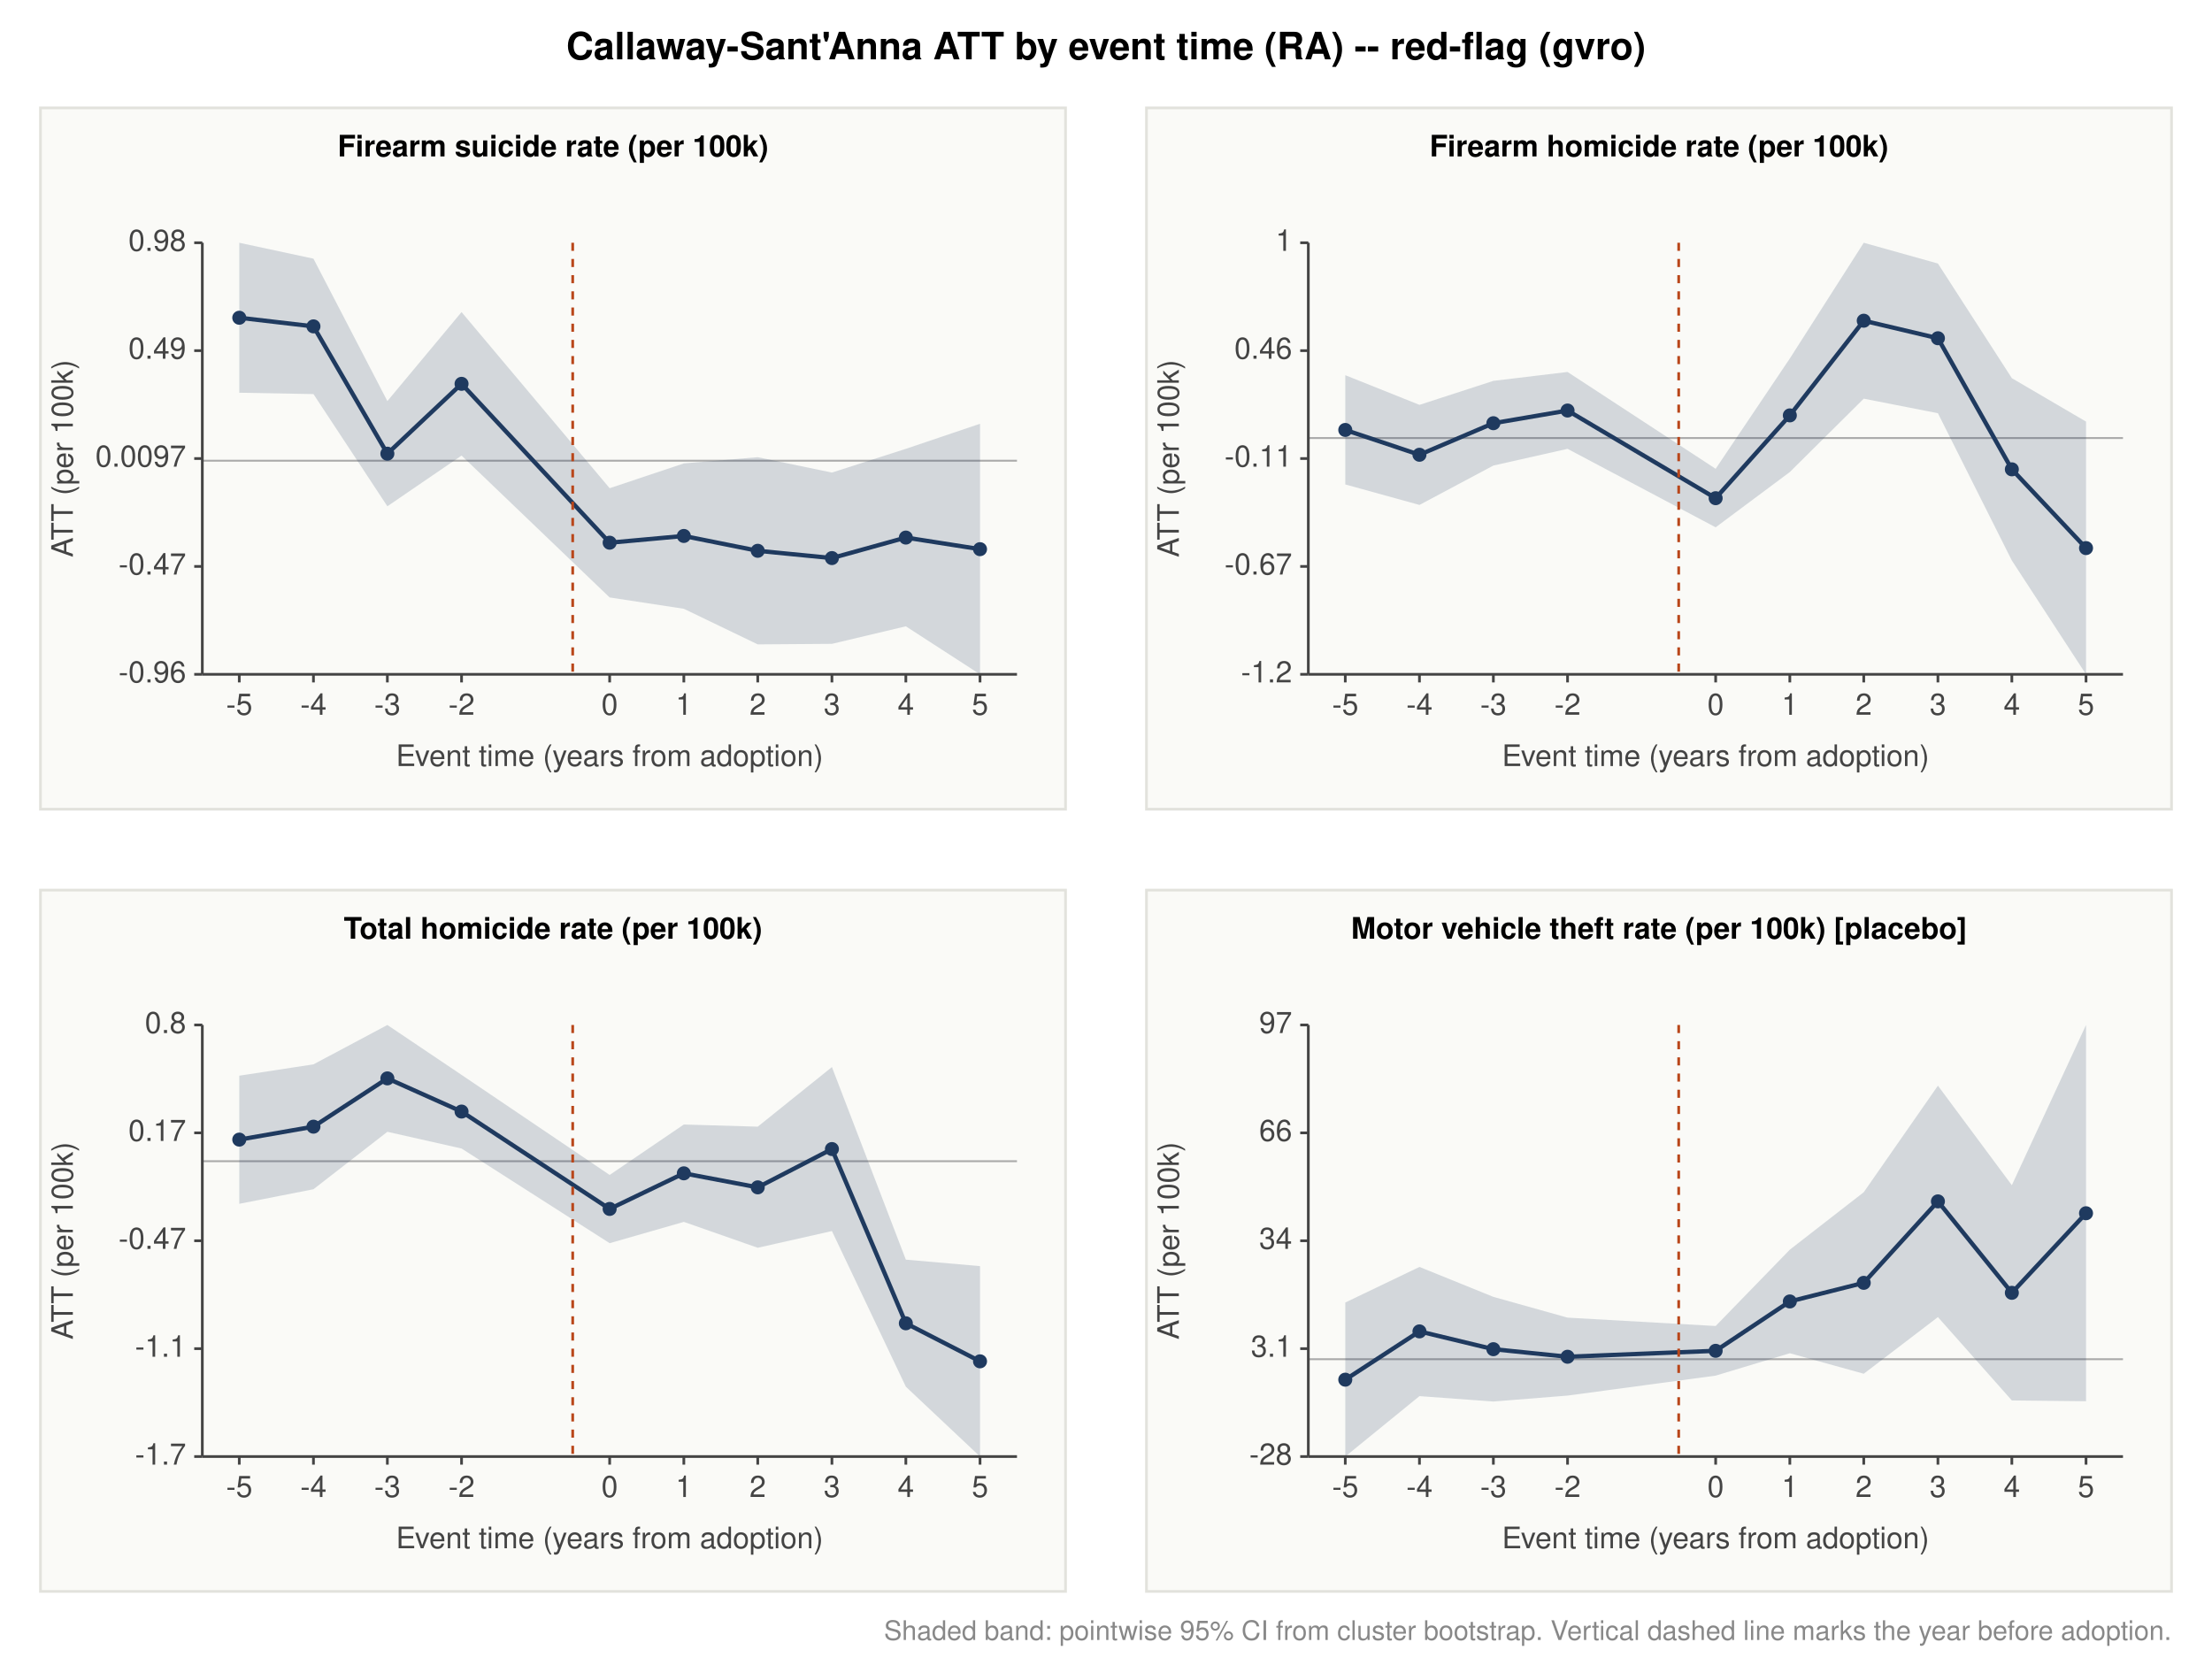
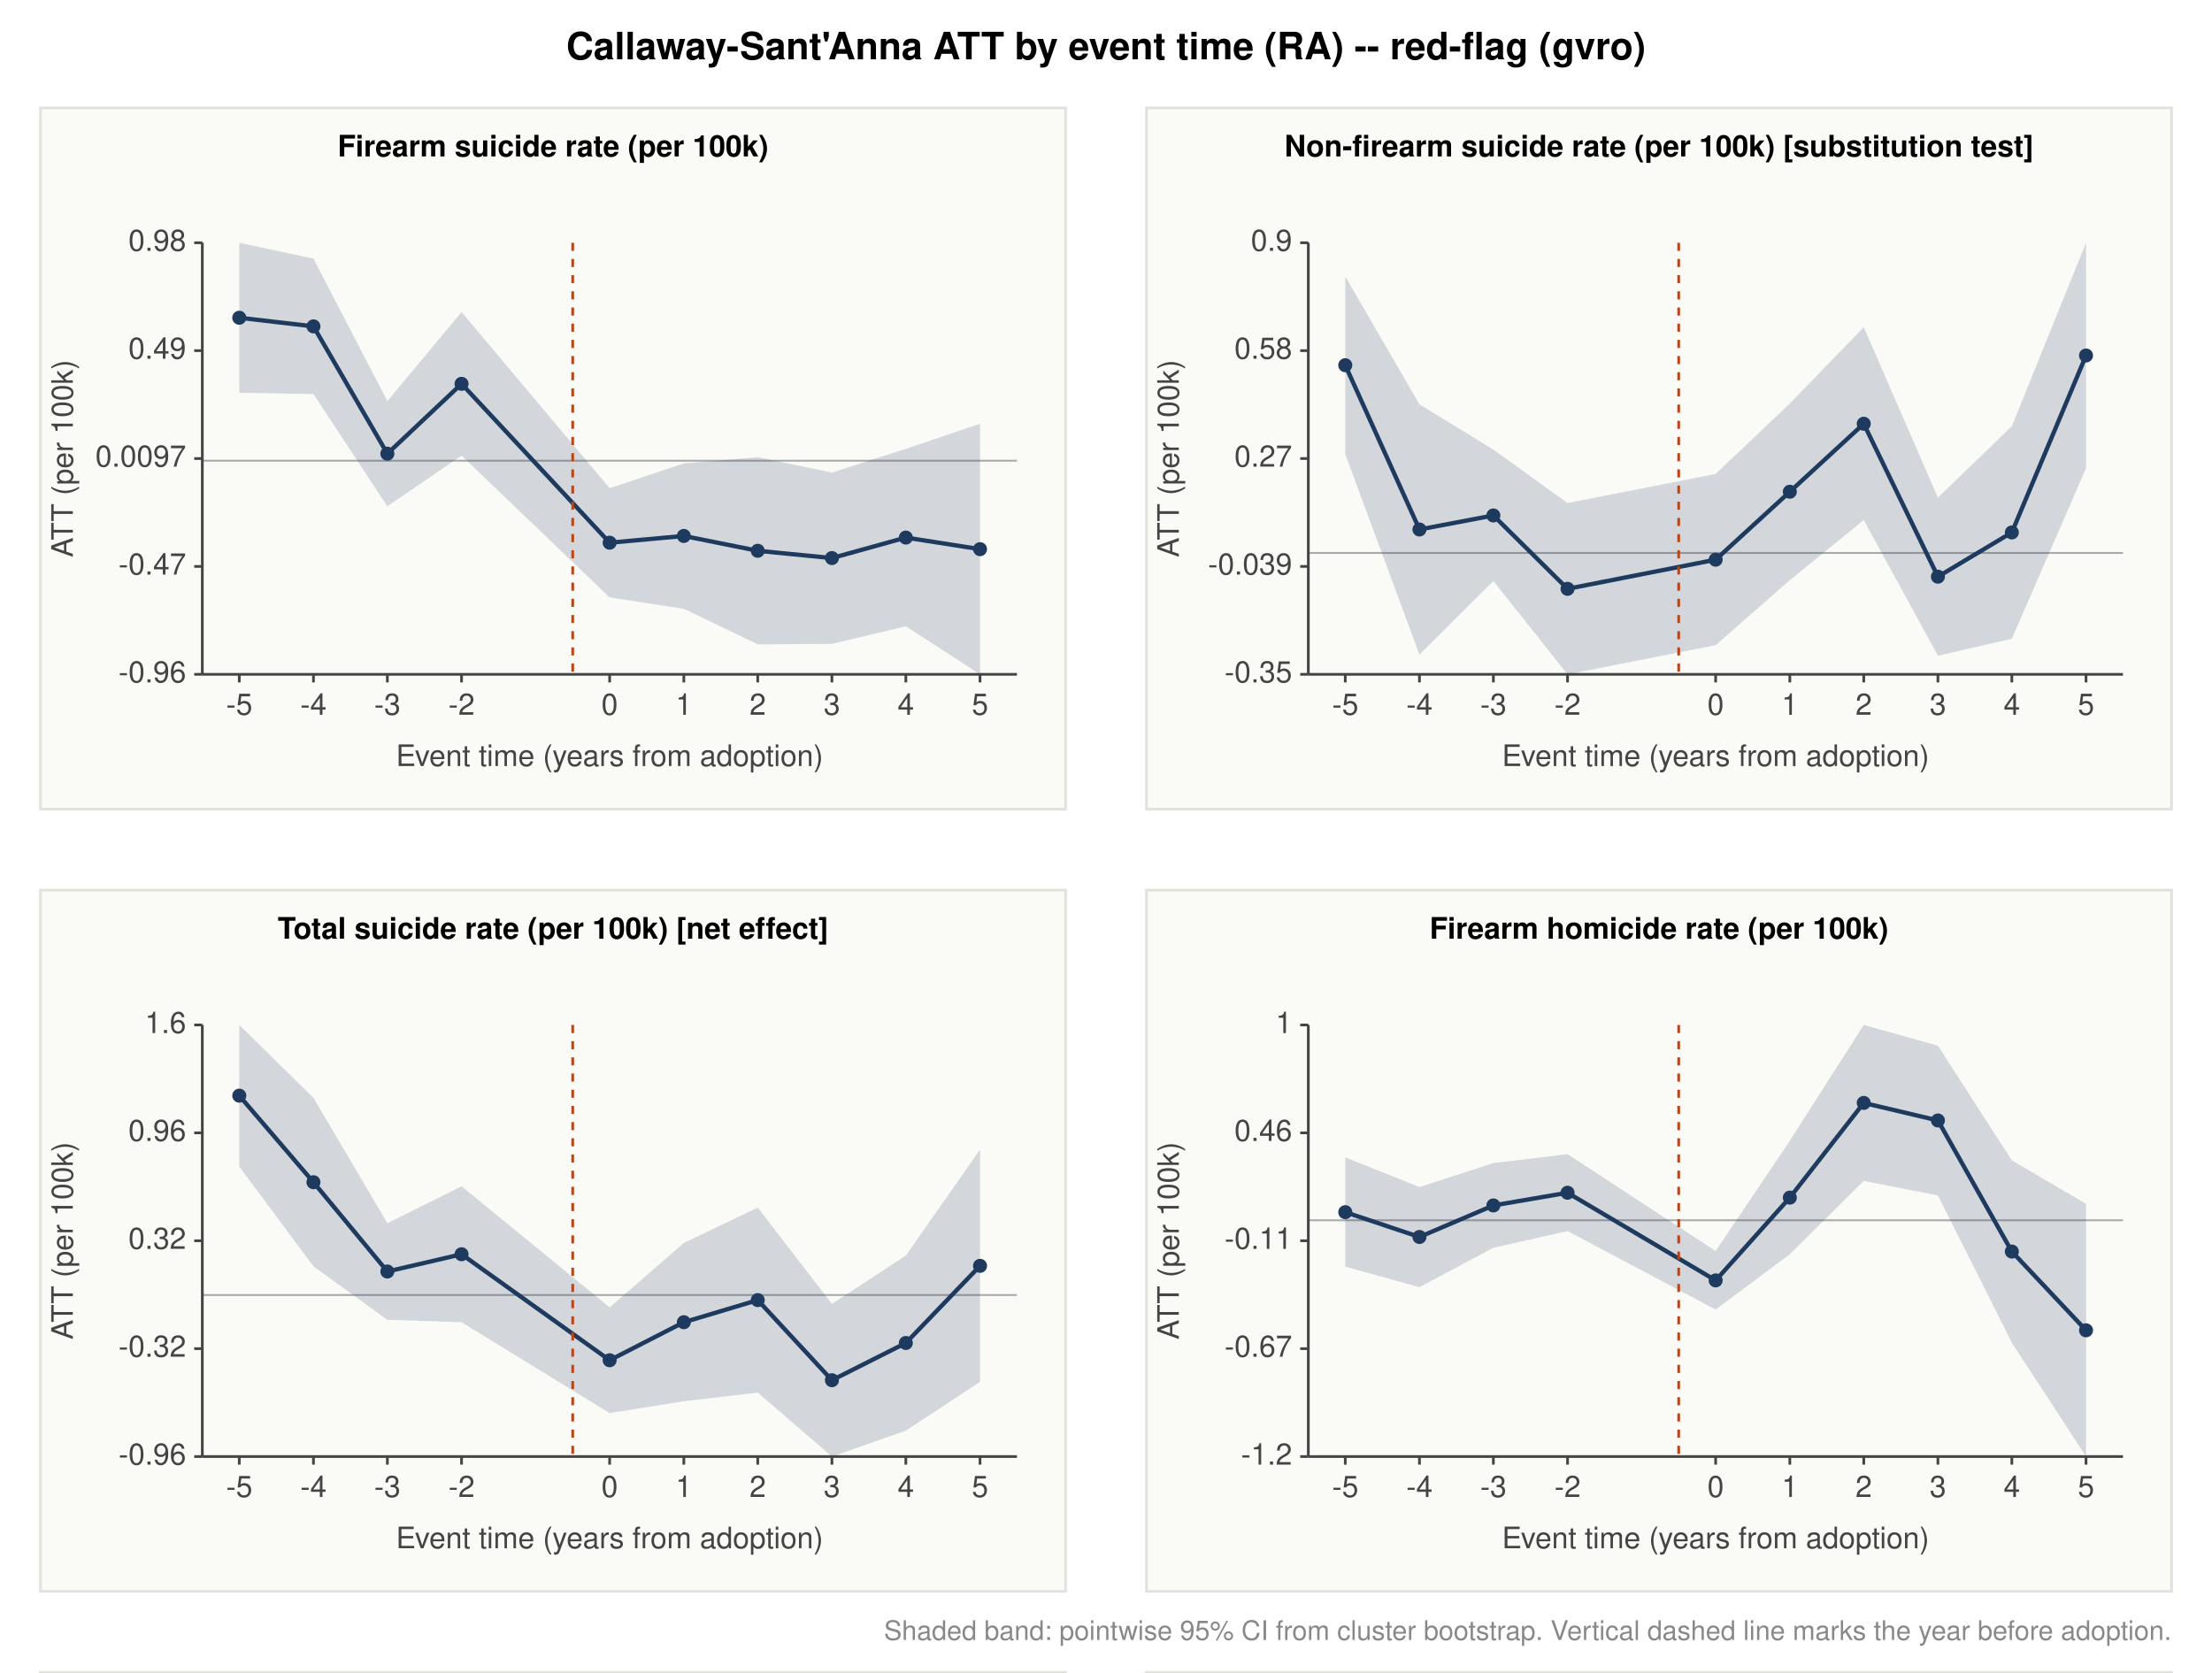
<svg xmlns="http://www.w3.org/2000/svg" viewBox="0 0 820 620" font-family="-apple-system, Segoe UI, Helvetica, Arial, sans-serif" font-size="11">
  <text x="410.0" y="22" text-anchor="middle" font-size="14" font-weight="600">Callaway-Sant'Anna ATT by event time (RA) -- red-flag (gvro)</text>
  <rect x="15" y="40" width="380" height="260" fill="#fafaf7" stroke="#e2e2dc" />
  <text x="205.0" y="58" text-anchor="middle" font-weight="600">Firearm suicide rate (per 100k)</text>
  <line x1="75" y1="170.803" x2="377" y2="170.803" stroke="#aaaaaa" stroke-width="0.7" />
  <polygon points="88.7,90.0 116.2,95.9 143.6,148.7 171.1,115.7 226.0,181.0 253.5,171.8 280.9,169.5 308.4,175.2 335.8,166.4 363.3,157.1 363.3,250.0 335.8,232.2 308.4,238.7 280.9,238.9 253.5,225.7 226.0,221.5 171.1,168.9 143.6,187.7 116.2,146.1 88.7,145.6" fill="#1f3a5f" opacity="0.18" />
  <polyline points="88.7,117.8 116.2,121.0 143.6,168.2 171.1,142.3 226.0,201.2 253.5,198.7 280.9,204.2 308.4,206.9 335.8,199.3 363.3,203.6" fill="none" stroke="#1f3a5f" stroke-width="1.6" />
  <circle cx="88.7" cy="117.8" r="2.6" fill="#1f3a5f" />
  <circle cx="116.2" cy="121.0" r="2.6" fill="#1f3a5f" />
  <circle cx="143.6" cy="168.2" r="2.6" fill="#1f3a5f" />
  <circle cx="171.1" cy="142.3" r="2.6" fill="#1f3a5f" />
  <circle cx="226.0" cy="201.2" r="2.6" fill="#1f3a5f" />
  <circle cx="253.5" cy="198.7" r="2.6" fill="#1f3a5f" />
  <circle cx="280.9" cy="204.2" r="2.6" fill="#1f3a5f" />
  <circle cx="308.4" cy="206.9" r="2.6" fill="#1f3a5f" />
  <circle cx="335.8" cy="199.3" r="2.6" fill="#1f3a5f" />
  <circle cx="363.3" cy="203.6" r="2.6" fill="#1f3a5f" />
  <line x1="212.3" y1="90" x2="212.3" y2="250" stroke="#b9461a" stroke-dasharray="3 3" />
  <line x1="75" y1="250" x2="377" y2="250" stroke="#444" />
  <line x1="75" y1="90" x2="75" y2="250" stroke="#444" />
  <line x1="88.7" y1="250" x2="88.7" y2="253" stroke="#444" />
  <text x="88.7" y="265" text-anchor="middle" fill="#444">-5</text>
  <line x1="116.2" y1="250" x2="116.2" y2="253" stroke="#444" />
  <text x="116.2" y="265" text-anchor="middle" fill="#444">-4</text>
  <line x1="143.6" y1="250" x2="143.6" y2="253" stroke="#444" />
  <text x="143.6" y="265" text-anchor="middle" fill="#444">-3</text>
  <line x1="171.1" y1="250" x2="171.1" y2="253" stroke="#444" />
  <text x="171.1" y="265" text-anchor="middle" fill="#444">-2</text>
  <line x1="226.0" y1="250" x2="226.0" y2="253" stroke="#444" />
  <text x="226.0" y="265" text-anchor="middle" fill="#444">0</text>
  <line x1="253.5" y1="250" x2="253.5" y2="253" stroke="#444" />
  <text x="253.5" y="265" text-anchor="middle" fill="#444">1</text>
  <line x1="280.9" y1="250" x2="280.9" y2="253" stroke="#444" />
  <text x="280.9" y="265" text-anchor="middle" fill="#444">2</text>
  <line x1="308.4" y1="250" x2="308.4" y2="253" stroke="#444" />
  <text x="308.4" y="265" text-anchor="middle" fill="#444">3</text>
  <line x1="335.8" y1="250" x2="335.8" y2="253" stroke="#444" />
  <text x="335.8" y="265" text-anchor="middle" fill="#444">4</text>
  <line x1="363.3" y1="250" x2="363.3" y2="253" stroke="#444" />
  <text x="363.3" y="265" text-anchor="middle" fill="#444">5</text>
  <line x1="72" y1="250.0" x2="75" y2="250.0" stroke="#444" />
  <text x="69" y="253.0" text-anchor="end" fill="#444">-0.96</text>
  <line x1="72" y1="210.0" x2="75" y2="210.0" stroke="#444" />
  <text x="69" y="213.0" text-anchor="end" fill="#444">-0.47</text>
  <line x1="72" y1="170.0" x2="75" y2="170.0" stroke="#444" />
  <text x="69" y="173.0" text-anchor="end" fill="#444">0.0097</text>
  <line x1="72" y1="130.0" x2="75" y2="130.0" stroke="#444" />
  <text x="69" y="133.0" text-anchor="end" fill="#444">0.49</text>
  <line x1="72" y1="90.0" x2="75" y2="90.0" stroke="#444" />
  <text x="69" y="93.0" text-anchor="end" fill="#444">0.98</text>
  <text x="226.0" y="284" text-anchor="middle" fill="#444">Event time (years from adoption)</text>
  <text x="27" y="170.0" text-anchor="middle" fill="#444" transform="rotate(-90 27 170.0)">ATT (per 100k)</text>
  <rect x="425" y="40" width="380" height="260" fill="#fafaf7" stroke="#e2e2dc" />
-   <text x="615.0" y="58" text-anchor="middle" font-weight="600">Firearm homicide rate (per 100k)</text>
-   <line x1="485" y1="162.399" x2="787" y2="162.399" stroke="#aaaaaa" stroke-width="0.7" />
-   <polygon points="498.7,139.1 526.2,150.1 553.6,141.2 581.1,137.9 636.0,173.8 663.5,132.9 690.9,90.0 718.4,97.7 745.8,140.2 773.3,156.3 773.3,250.0 745.8,207.8 718.4,153.2 690.9,147.8 663.5,175.0 636.0,195.5 581.1,166.4 553.6,172.6 526.2,187.2 498.7,179.6" fill="#1f3a5f" opacity="0.18" />
-   <polyline points="498.7,159.4 526.2,168.6 553.6,156.9 581.1,152.2 636.0,184.7 663.5,154.0 690.9,118.9 718.4,125.4 745.8,174.0 773.3,203.2" fill="none" stroke="#1f3a5f" stroke-width="1.6" />
-   <circle cx="498.7" cy="159.4" r="2.6" fill="#1f3a5f" />
-   <circle cx="526.2" cy="168.6" r="2.6" fill="#1f3a5f" />
-   <circle cx="553.6" cy="156.9" r="2.6" fill="#1f3a5f" />
-   <circle cx="581.1" cy="152.2" r="2.6" fill="#1f3a5f" />
-   <circle cx="636.0" cy="184.7" r="2.6" fill="#1f3a5f" />
-   <circle cx="663.5" cy="154.0" r="2.6" fill="#1f3a5f" />
-   <circle cx="690.9" cy="118.9" r="2.6" fill="#1f3a5f" />
-   <circle cx="718.4" cy="125.4" r="2.6" fill="#1f3a5f" />
-   <circle cx="745.8" cy="174.0" r="2.6" fill="#1f3a5f" />
-   <circle cx="773.3" cy="203.2" r="2.6" fill="#1f3a5f" />
+   <text x="615.0" y="58" text-anchor="middle" font-weight="600">Non-firearm suicide rate (per 100k) [substitution test]</text>
+   <line x1="485" y1="205.002" x2="787" y2="205.002" stroke="#aaaaaa" stroke-width="0.7" />
+   <polygon points="498.7,102.5 526.2,149.9 553.6,166.7 581.1,186.5 636.0,175.7 663.5,149.6 690.9,121.3 718.4,184.5 745.8,158.0 773.3,90.0 773.3,173.6 745.8,236.8 718.4,243.1 690.9,192.8 663.5,215.1 636.0,239.2 581.1,250.0 553.6,215.4 526.2,242.7 498.7,168.4" fill="#1f3a5f" opacity="0.18" />
+   <polyline points="498.7,135.4 526.2,196.3 553.6,191.1 581.1,218.3 636.0,207.5 663.5,182.3 690.9,157.1 718.4,213.8 745.8,197.4 773.3,131.8" fill="none" stroke="#1f3a5f" stroke-width="1.6" />
+   <circle cx="498.7" cy="135.4" r="2.6" fill="#1f3a5f" />
+   <circle cx="526.2" cy="196.3" r="2.6" fill="#1f3a5f" />
+   <circle cx="553.6" cy="191.1" r="2.6" fill="#1f3a5f" />
+   <circle cx="581.1" cy="218.3" r="2.6" fill="#1f3a5f" />
+   <circle cx="636.0" cy="207.5" r="2.6" fill="#1f3a5f" />
+   <circle cx="663.5" cy="182.3" r="2.6" fill="#1f3a5f" />
+   <circle cx="690.9" cy="157.1" r="2.6" fill="#1f3a5f" />
+   <circle cx="718.4" cy="213.8" r="2.6" fill="#1f3a5f" />
+   <circle cx="745.8" cy="197.4" r="2.6" fill="#1f3a5f" />
+   <circle cx="773.3" cy="131.8" r="2.6" fill="#1f3a5f" />
  <line x1="622.3" y1="90" x2="622.3" y2="250" stroke="#b9461a" stroke-dasharray="3 3" />
  <line x1="485" y1="250" x2="787" y2="250" stroke="#444" />
  <line x1="485" y1="90" x2="485" y2="250" stroke="#444" />
  <line x1="498.7" y1="250" x2="498.7" y2="253" stroke="#444" />
  <text x="498.7" y="265" text-anchor="middle" fill="#444">-5</text>
  <line x1="526.2" y1="250" x2="526.2" y2="253" stroke="#444" />
  <text x="526.2" y="265" text-anchor="middle" fill="#444">-4</text>
  <line x1="553.6" y1="250" x2="553.6" y2="253" stroke="#444" />
  <text x="553.6" y="265" text-anchor="middle" fill="#444">-3</text>
  <line x1="581.1" y1="250" x2="581.1" y2="253" stroke="#444" />
  <text x="581.1" y="265" text-anchor="middle" fill="#444">-2</text>
  <line x1="636.0" y1="250" x2="636.0" y2="253" stroke="#444" />
  <text x="636.0" y="265" text-anchor="middle" fill="#444">0</text>
  <line x1="663.5" y1="250" x2="663.5" y2="253" stroke="#444" />
  <text x="663.5" y="265" text-anchor="middle" fill="#444">1</text>
  <line x1="690.9" y1="250" x2="690.9" y2="253" stroke="#444" />
  <text x="690.9" y="265" text-anchor="middle" fill="#444">2</text>
  <line x1="718.4" y1="250" x2="718.4" y2="253" stroke="#444" />
  <text x="718.4" y="265" text-anchor="middle" fill="#444">3</text>
  <line x1="745.8" y1="250" x2="745.8" y2="253" stroke="#444" />
  <text x="745.8" y="265" text-anchor="middle" fill="#444">4</text>
  <line x1="773.3" y1="250" x2="773.3" y2="253" stroke="#444" />
  <text x="773.3" y="265" text-anchor="middle" fill="#444">5</text>
  <line x1="482" y1="250.0" x2="485" y2="250.0" stroke="#444" />
-   <text x="479" y="253.0" text-anchor="end" fill="#444">-1.2</text>
+   <text x="479" y="253.0" text-anchor="end" fill="#444">-0.35</text>
  <line x1="482" y1="210.0" x2="485" y2="210.0" stroke="#444" />
-   <text x="479" y="213.0" text-anchor="end" fill="#444">-0.67</text>
+   <text x="479" y="213.0" text-anchor="end" fill="#444">-0.039</text>
  <line x1="482" y1="170.0" x2="485" y2="170.0" stroke="#444" />
-   <text x="479" y="173.0" text-anchor="end" fill="#444">-0.11</text>
+   <text x="479" y="173.0" text-anchor="end" fill="#444">0.27</text>
  <line x1="482" y1="130.0" x2="485" y2="130.0" stroke="#444" />
-   <text x="479" y="133.0" text-anchor="end" fill="#444">0.46</text>
+   <text x="479" y="133.0" text-anchor="end" fill="#444">0.58</text>
  <line x1="482" y1="90.0" x2="485" y2="90.0" stroke="#444" />
-   <text x="479" y="93.0" text-anchor="end" fill="#444">1</text>
+   <text x="479" y="93.0" text-anchor="end" fill="#444">0.9</text>
  <text x="636.0" y="284" text-anchor="middle" fill="#444">Event time (years from adoption)</text>
  <text x="437" y="170.0" text-anchor="middle" fill="#444" transform="rotate(-90 437 170.0)">ATT (per 100k)</text>
  <rect x="15" y="330" width="380" height="260" fill="#fafaf7" stroke="#e2e2dc" />
-   <text x="205.0" y="348" text-anchor="middle" font-weight="600">Total homicide rate (per 100k)</text>
-   <line x1="75" y1="430.507" x2="377" y2="430.507" stroke="#aaaaaa" stroke-width="0.7" />
-   <polygon points="88.7,398.8 116.2,394.6 143.6,380.0 171.1,398.5 226.0,435.6 253.5,416.9 280.9,417.7 308.4,395.6 335.8,467.0 363.3,469.4 363.3,540.0 335.8,514.1 308.4,456.4 280.9,462.6 253.5,453.0 226.0,460.9 171.1,425.8 143.6,419.6 116.2,440.9 88.7,446.3" fill="#1f3a5f" opacity="0.18" />
-   <polyline points="88.7,422.5 116.2,417.7 143.6,399.8 171.1,412.1 226.0,448.2 253.5,435.0 280.9,440.2 308.4,426.0 335.8,490.6 363.3,504.7" fill="none" stroke="#1f3a5f" stroke-width="1.6" />
-   <circle cx="88.7" cy="422.5" r="2.6" fill="#1f3a5f" />
-   <circle cx="116.2" cy="417.7" r="2.6" fill="#1f3a5f" />
-   <circle cx="143.6" cy="399.8" r="2.6" fill="#1f3a5f" />
-   <circle cx="171.1" cy="412.1" r="2.6" fill="#1f3a5f" />
-   <circle cx="226.0" cy="448.2" r="2.6" fill="#1f3a5f" />
-   <circle cx="253.5" cy="435.0" r="2.6" fill="#1f3a5f" />
-   <circle cx="280.9" cy="440.2" r="2.6" fill="#1f3a5f" />
-   <circle cx="308.4" cy="426.0" r="2.6" fill="#1f3a5f" />
-   <circle cx="335.8" cy="490.6" r="2.6" fill="#1f3a5f" />
-   <circle cx="363.3" cy="504.7" r="2.6" fill="#1f3a5f" />
+   <text x="205.0" y="348" text-anchor="middle" font-weight="600">Total suicide rate (per 100k) [net effect]</text>
+   <line x1="75" y1="480.117" x2="377" y2="480.117" stroke="#aaaaaa" stroke-width="0.7" />
+   <polygon points="88.7,380.0 116.2,407.0 143.6,453.5 171.1,439.8 226.0,484.7 253.5,460.8 280.9,447.7 308.4,483.4 335.8,465.5 363.3,426.2 363.3,512.3 335.8,530.4 308.4,540.0 280.9,516.3 253.5,519.5 226.0,523.9 171.1,490.2 143.6,489.3 116.2,469.5 88.7,432.5" fill="#1f3a5f" opacity="0.18" />
+   <polyline points="88.7,406.2 116.2,438.3 143.6,471.4 171.1,465.0 226.0,504.3 253.5,490.2 280.9,482.0 308.4,511.7 335.8,497.9 363.3,469.3" fill="none" stroke="#1f3a5f" stroke-width="1.6" />
+   <circle cx="88.7" cy="406.2" r="2.6" fill="#1f3a5f" />
+   <circle cx="116.2" cy="438.3" r="2.6" fill="#1f3a5f" />
+   <circle cx="143.6" cy="471.4" r="2.6" fill="#1f3a5f" />
+   <circle cx="171.1" cy="465.0" r="2.6" fill="#1f3a5f" />
+   <circle cx="226.0" cy="504.3" r="2.6" fill="#1f3a5f" />
+   <circle cx="253.5" cy="490.2" r="2.6" fill="#1f3a5f" />
+   <circle cx="280.9" cy="482.0" r="2.6" fill="#1f3a5f" />
+   <circle cx="308.4" cy="511.7" r="2.6" fill="#1f3a5f" />
+   <circle cx="335.8" cy="497.9" r="2.6" fill="#1f3a5f" />
+   <circle cx="363.3" cy="469.3" r="2.6" fill="#1f3a5f" />
  <line x1="212.3" y1="380" x2="212.3" y2="540" stroke="#b9461a" stroke-dasharray="3 3" />
  <line x1="75" y1="540" x2="377" y2="540" stroke="#444" />
  <line x1="75" y1="380" x2="75" y2="540" stroke="#444" />
  <line x1="88.7" y1="540" x2="88.7" y2="543" stroke="#444" />
  <text x="88.7" y="555" text-anchor="middle" fill="#444">-5</text>
  <line x1="116.2" y1="540" x2="116.2" y2="543" stroke="#444" />
  <text x="116.2" y="555" text-anchor="middle" fill="#444">-4</text>
  <line x1="143.6" y1="540" x2="143.6" y2="543" stroke="#444" />
  <text x="143.6" y="555" text-anchor="middle" fill="#444">-3</text>
  <line x1="171.1" y1="540" x2="171.1" y2="543" stroke="#444" />
  <text x="171.1" y="555" text-anchor="middle" fill="#444">-2</text>
  <line x1="226.0" y1="540" x2="226.0" y2="543" stroke="#444" />
  <text x="226.0" y="555" text-anchor="middle" fill="#444">0</text>
  <line x1="253.5" y1="540" x2="253.5" y2="543" stroke="#444" />
  <text x="253.5" y="555" text-anchor="middle" fill="#444">1</text>
  <line x1="280.9" y1="540" x2="280.9" y2="543" stroke="#444" />
  <text x="280.9" y="555" text-anchor="middle" fill="#444">2</text>
  <line x1="308.4" y1="540" x2="308.4" y2="543" stroke="#444" />
  <text x="308.4" y="555" text-anchor="middle" fill="#444">3</text>
  <line x1="335.8" y1="540" x2="335.8" y2="543" stroke="#444" />
  <text x="335.8" y="555" text-anchor="middle" fill="#444">4</text>
  <line x1="363.3" y1="540" x2="363.3" y2="543" stroke="#444" />
  <text x="363.3" y="555" text-anchor="middle" fill="#444">5</text>
  <line x1="72" y1="540.0" x2="75" y2="540.0" stroke="#444" />
-   <text x="69" y="543.0" text-anchor="end" fill="#444">-1.7</text>
+   <text x="69" y="543.0" text-anchor="end" fill="#444">-0.96</text>
  <line x1="72" y1="500.0" x2="75" y2="500.0" stroke="#444" />
-   <text x="69" y="503.0" text-anchor="end" fill="#444">-1.1</text>
+   <text x="69" y="503.0" text-anchor="end" fill="#444">-0.32</text>
  <line x1="72" y1="460.0" x2="75" y2="460.0" stroke="#444" />
-   <text x="69" y="463.0" text-anchor="end" fill="#444">-0.47</text>
+   <text x="69" y="463.0" text-anchor="end" fill="#444">0.32</text>
  <line x1="72" y1="420.0" x2="75" y2="420.0" stroke="#444" />
-   <text x="69" y="423.0" text-anchor="end" fill="#444">0.17</text>
+   <text x="69" y="423.0" text-anchor="end" fill="#444">0.96</text>
  <line x1="72" y1="380.0" x2="75" y2="380.0" stroke="#444" />
-   <text x="69" y="383.0" text-anchor="end" fill="#444">0.8</text>
+   <text x="69" y="383.0" text-anchor="end" fill="#444">1.6</text>
  <text x="226.0" y="574" text-anchor="middle" fill="#444">Event time (years from adoption)</text>
  <text x="27" y="460.0" text-anchor="middle" fill="#444" transform="rotate(-90 27 460.0)">ATT (per 100k)</text>
  <rect x="425" y="330" width="380" height="260" fill="#fafaf7" stroke="#e2e2dc" />
-   <text x="615.0" y="348" text-anchor="middle" font-weight="600">Motor vehicle theft rate (per 100k) [placebo]</text>
-   <line x1="485" y1="503.912" x2="787" y2="503.912" stroke="#aaaaaa" stroke-width="0.7" />
-   <polygon points="498.7,482.9 526.2,469.7 553.6,480.8 581.1,488.5 636.0,491.6 663.5,463.3 690.9,442.0 718.4,402.5 745.8,439.4 773.3,380.0 773.3,519.5 745.8,519.2 718.4,488.3 690.9,509.3 663.5,501.7 636.0,510.0 581.1,517.4 553.6,519.6 526.2,517.6 498.7,540.0" fill="#1f3a5f" opacity="0.18" />
-   <polyline points="498.7,511.5 526.2,493.6 553.6,500.2 581.1,503.0 636.0,500.8 663.5,482.5 690.9,475.6 718.4,445.4 745.8,479.3 773.3,449.8" fill="none" stroke="#1f3a5f" stroke-width="1.6" />
-   <circle cx="498.7" cy="511.5" r="2.6" fill="#1f3a5f" />
-   <circle cx="526.2" cy="493.6" r="2.6" fill="#1f3a5f" />
-   <circle cx="553.6" cy="500.2" r="2.6" fill="#1f3a5f" />
-   <circle cx="581.1" cy="503.0" r="2.6" fill="#1f3a5f" />
-   <circle cx="636.0" cy="500.8" r="2.6" fill="#1f3a5f" />
-   <circle cx="663.5" cy="482.5" r="2.6" fill="#1f3a5f" />
-   <circle cx="690.9" cy="475.6" r="2.6" fill="#1f3a5f" />
-   <circle cx="718.4" cy="445.4" r="2.6" fill="#1f3a5f" />
-   <circle cx="745.8" cy="479.3" r="2.6" fill="#1f3a5f" />
-   <circle cx="773.3" cy="449.8" r="2.6" fill="#1f3a5f" />
+   <text x="615.0" y="348" text-anchor="middle" font-weight="600">Firearm homicide rate (per 100k)</text>
+   <line x1="485" y1="452.399" x2="787" y2="452.399" stroke="#aaaaaa" stroke-width="0.7" />
+   <polygon points="498.7,429.1 526.2,440.1 553.6,431.2 581.1,427.9 636.0,463.8 663.5,422.9 690.9,380.0 718.4,387.7 745.8,430.2 773.3,446.3 773.3,540.0 745.8,497.8 718.4,443.2 690.9,437.8 663.5,465.0 636.0,485.5 581.1,456.4 553.6,462.6 526.2,477.2 498.7,469.6" fill="#1f3a5f" opacity="0.18" />
+   <polyline points="498.7,449.4 526.2,458.6 553.6,446.9 581.1,442.2 636.0,474.7 663.5,444.0 690.9,408.9 718.4,415.4 745.8,464.0 773.3,493.2" fill="none" stroke="#1f3a5f" stroke-width="1.6" />
+   <circle cx="498.7" cy="449.4" r="2.6" fill="#1f3a5f" />
+   <circle cx="526.2" cy="458.6" r="2.6" fill="#1f3a5f" />
+   <circle cx="553.6" cy="446.9" r="2.6" fill="#1f3a5f" />
+   <circle cx="581.1" cy="442.2" r="2.6" fill="#1f3a5f" />
+   <circle cx="636.0" cy="474.7" r="2.6" fill="#1f3a5f" />
+   <circle cx="663.5" cy="444.0" r="2.6" fill="#1f3a5f" />
+   <circle cx="690.9" cy="408.9" r="2.6" fill="#1f3a5f" />
+   <circle cx="718.4" cy="415.4" r="2.6" fill="#1f3a5f" />
+   <circle cx="745.8" cy="464.0" r="2.6" fill="#1f3a5f" />
+   <circle cx="773.3" cy="493.2" r="2.6" fill="#1f3a5f" />
  <line x1="622.3" y1="380" x2="622.3" y2="540" stroke="#b9461a" stroke-dasharray="3 3" />
  <line x1="485" y1="540" x2="787" y2="540" stroke="#444" />
  <line x1="485" y1="380" x2="485" y2="540" stroke="#444" />
  <line x1="498.7" y1="540" x2="498.7" y2="543" stroke="#444" />
  <text x="498.7" y="555" text-anchor="middle" fill="#444">-5</text>
  <line x1="526.2" y1="540" x2="526.2" y2="543" stroke="#444" />
  <text x="526.2" y="555" text-anchor="middle" fill="#444">-4</text>
  <line x1="553.6" y1="540" x2="553.6" y2="543" stroke="#444" />
  <text x="553.6" y="555" text-anchor="middle" fill="#444">-3</text>
  <line x1="581.1" y1="540" x2="581.1" y2="543" stroke="#444" />
  <text x="581.1" y="555" text-anchor="middle" fill="#444">-2</text>
  <line x1="636.0" y1="540" x2="636.0" y2="543" stroke="#444" />
  <text x="636.0" y="555" text-anchor="middle" fill="#444">0</text>
  <line x1="663.5" y1="540" x2="663.5" y2="543" stroke="#444" />
  <text x="663.5" y="555" text-anchor="middle" fill="#444">1</text>
  <line x1="690.9" y1="540" x2="690.9" y2="543" stroke="#444" />
  <text x="690.9" y="555" text-anchor="middle" fill="#444">2</text>
  <line x1="718.4" y1="540" x2="718.4" y2="543" stroke="#444" />
  <text x="718.4" y="555" text-anchor="middle" fill="#444">3</text>
  <line x1="745.8" y1="540" x2="745.8" y2="543" stroke="#444" />
  <text x="745.8" y="555" text-anchor="middle" fill="#444">4</text>
  <line x1="773.3" y1="540" x2="773.3" y2="543" stroke="#444" />
  <text x="773.3" y="555" text-anchor="middle" fill="#444">5</text>
  <line x1="482" y1="540.0" x2="485" y2="540.0" stroke="#444" />
-   <text x="479" y="543.0" text-anchor="end" fill="#444">-28</text>
+   <text x="479" y="543.0" text-anchor="end" fill="#444">-1.2</text>
  <line x1="482" y1="500.0" x2="485" y2="500.0" stroke="#444" />
-   <text x="479" y="503.0" text-anchor="end" fill="#444">3.1</text>
+   <text x="479" y="503.0" text-anchor="end" fill="#444">-0.67</text>
  <line x1="482" y1="460.0" x2="485" y2="460.0" stroke="#444" />
-   <text x="479" y="463.0" text-anchor="end" fill="#444">34</text>
+   <text x="479" y="463.0" text-anchor="end" fill="#444">-0.11</text>
  <line x1="482" y1="420.0" x2="485" y2="420.0" stroke="#444" />
-   <text x="479" y="423.0" text-anchor="end" fill="#444">66</text>
+   <text x="479" y="423.0" text-anchor="end" fill="#444">0.46</text>
  <line x1="482" y1="380.0" x2="485" y2="380.0" stroke="#444" />
-   <text x="479" y="383.0" text-anchor="end" fill="#444">97</text>
+   <text x="479" y="383.0" text-anchor="end" fill="#444">1</text>
  <text x="636.0" y="574" text-anchor="middle" fill="#444">Event time (years from adoption)</text>
  <text x="437" y="460.0" text-anchor="middle" fill="#444" transform="rotate(-90 437 460.0)">ATT (per 100k)</text>
+   <rect x="15" y="620" width="380" height="260" fill="#fafaf7" stroke="#e2e2dc" />
+   <text x="205.0" y="638" text-anchor="middle" font-weight="600">Total homicide rate (per 100k)</text>
+   <line x1="75" y1="720.507" x2="377" y2="720.507" stroke="#aaaaaa" stroke-width="0.7" />
+   <polygon points="88.7,688.8 116.2,684.6 143.6,670.0 171.1,688.5 226.0,725.6 253.5,706.9 280.9,707.7 308.4,685.6 335.8,757.0 363.3,759.4 363.3,830.0 335.8,804.1 308.4,746.4 280.9,752.6 253.5,743.0 226.0,750.9 171.1,715.8 143.6,709.6 116.2,730.9 88.7,736.3" fill="#1f3a5f" opacity="0.18" />
+   <polyline points="88.7,712.5 116.2,707.7 143.6,689.8 171.1,702.1 226.0,738.2 253.5,725.0 280.9,730.2 308.4,716.0 335.8,780.6 363.3,794.7" fill="none" stroke="#1f3a5f" stroke-width="1.6" />
+   <circle cx="88.7" cy="712.5" r="2.6" fill="#1f3a5f" />
+   <circle cx="116.2" cy="707.7" r="2.6" fill="#1f3a5f" />
+   <circle cx="143.6" cy="689.8" r="2.6" fill="#1f3a5f" />
+   <circle cx="171.1" cy="702.1" r="2.6" fill="#1f3a5f" />
+   <circle cx="226.0" cy="738.2" r="2.6" fill="#1f3a5f" />
+   <circle cx="253.5" cy="725.0" r="2.6" fill="#1f3a5f" />
+   <circle cx="280.9" cy="730.2" r="2.6" fill="#1f3a5f" />
+   <circle cx="308.4" cy="716.0" r="2.6" fill="#1f3a5f" />
+   <circle cx="335.8" cy="780.6" r="2.6" fill="#1f3a5f" />
+   <circle cx="363.3" cy="794.7" r="2.6" fill="#1f3a5f" />
+   <line x1="212.3" y1="670" x2="212.3" y2="830" stroke="#b9461a" stroke-dasharray="3 3" />
+   <line x1="75" y1="830" x2="377" y2="830" stroke="#444" />
+   <line x1="75" y1="670" x2="75" y2="830" stroke="#444" />
+   <line x1="88.7" y1="830" x2="88.7" y2="833" stroke="#444" />
+   <text x="88.7" y="845" text-anchor="middle" fill="#444">-5</text>
+   <line x1="116.2" y1="830" x2="116.2" y2="833" stroke="#444" />
+   <text x="116.2" y="845" text-anchor="middle" fill="#444">-4</text>
+   <line x1="143.6" y1="830" x2="143.6" y2="833" stroke="#444" />
+   <text x="143.6" y="845" text-anchor="middle" fill="#444">-3</text>
+   <line x1="171.1" y1="830" x2="171.1" y2="833" stroke="#444" />
+   <text x="171.1" y="845" text-anchor="middle" fill="#444">-2</text>
+   <line x1="226.0" y1="830" x2="226.0" y2="833" stroke="#444" />
+   <text x="226.0" y="845" text-anchor="middle" fill="#444">0</text>
+   <line x1="253.5" y1="830" x2="253.5" y2="833" stroke="#444" />
+   <text x="253.5" y="845" text-anchor="middle" fill="#444">1</text>
+   <line x1="280.9" y1="830" x2="280.9" y2="833" stroke="#444" />
+   <text x="280.9" y="845" text-anchor="middle" fill="#444">2</text>
+   <line x1="308.4" y1="830" x2="308.4" y2="833" stroke="#444" />
+   <text x="308.4" y="845" text-anchor="middle" fill="#444">3</text>
+   <line x1="335.8" y1="830" x2="335.8" y2="833" stroke="#444" />
+   <text x="335.8" y="845" text-anchor="middle" fill="#444">4</text>
+   <line x1="363.3" y1="830" x2="363.3" y2="833" stroke="#444" />
+   <text x="363.3" y="845" text-anchor="middle" fill="#444">5</text>
+   <line x1="72" y1="830.0" x2="75" y2="830.0" stroke="#444" />
+   <text x="69" y="833.0" text-anchor="end" fill="#444">-1.7</text>
+   <line x1="72" y1="790.0" x2="75" y2="790.0" stroke="#444" />
+   <text x="69" y="793.0" text-anchor="end" fill="#444">-1.1</text>
+   <line x1="72" y1="750.0" x2="75" y2="750.0" stroke="#444" />
+   <text x="69" y="753.0" text-anchor="end" fill="#444">-0.47</text>
+   <line x1="72" y1="710.0" x2="75" y2="710.0" stroke="#444" />
+   <text x="69" y="713.0" text-anchor="end" fill="#444">0.17</text>
+   <line x1="72" y1="670.0" x2="75" y2="670.0" stroke="#444" />
+   <text x="69" y="673.0" text-anchor="end" fill="#444">0.8</text>
+   <text x="226.0" y="864" text-anchor="middle" fill="#444">Event time (years from adoption)</text>
+   <text x="27" y="750.0" text-anchor="middle" fill="#444" transform="rotate(-90 27 750.0)">ATT (per 100k)</text>
+   <rect x="425" y="620" width="380" height="260" fill="#fafaf7" stroke="#e2e2dc" />
+   <text x="615.0" y="638" text-anchor="middle" font-weight="600">Motor vehicle theft rate (per 100k) [placebo]</text>
+   <line x1="485" y1="793.912" x2="787" y2="793.912" stroke="#aaaaaa" stroke-width="0.7" />
+   <polygon points="498.7,772.9 526.2,759.7 553.6,770.8 581.1,778.5 636.0,781.6 663.5,753.3 690.9,732.0 718.4,692.5 745.8,729.4 773.3,670.0 773.3,809.5 745.8,809.2 718.4,778.3 690.9,799.3 663.5,791.7 636.0,800.0 581.1,807.4 553.6,809.6 526.2,807.6 498.7,830.0" fill="#1f3a5f" opacity="0.18" />
+   <polyline points="498.7,801.5 526.2,783.6 553.6,790.2 581.1,793.0 636.0,790.8 663.5,772.5 690.9,765.6 718.4,735.4 745.8,769.3 773.3,739.8" fill="none" stroke="#1f3a5f" stroke-width="1.6" />
+   <circle cx="498.7" cy="801.5" r="2.6" fill="#1f3a5f" />
+   <circle cx="526.2" cy="783.6" r="2.6" fill="#1f3a5f" />
+   <circle cx="553.6" cy="790.2" r="2.6" fill="#1f3a5f" />
+   <circle cx="581.1" cy="793.0" r="2.6" fill="#1f3a5f" />
+   <circle cx="636.0" cy="790.8" r="2.6" fill="#1f3a5f" />
+   <circle cx="663.5" cy="772.5" r="2.6" fill="#1f3a5f" />
+   <circle cx="690.9" cy="765.6" r="2.6" fill="#1f3a5f" />
+   <circle cx="718.4" cy="735.4" r="2.6" fill="#1f3a5f" />
+   <circle cx="745.8" cy="769.3" r="2.6" fill="#1f3a5f" />
+   <circle cx="773.3" cy="739.8" r="2.6" fill="#1f3a5f" />
+   <line x1="622.3" y1="670" x2="622.3" y2="830" stroke="#b9461a" stroke-dasharray="3 3" />
+   <line x1="485" y1="830" x2="787" y2="830" stroke="#444" />
+   <line x1="485" y1="670" x2="485" y2="830" stroke="#444" />
+   <line x1="498.7" y1="830" x2="498.7" y2="833" stroke="#444" />
+   <text x="498.7" y="845" text-anchor="middle" fill="#444">-5</text>
+   <line x1="526.2" y1="830" x2="526.2" y2="833" stroke="#444" />
+   <text x="526.2" y="845" text-anchor="middle" fill="#444">-4</text>
+   <line x1="553.6" y1="830" x2="553.6" y2="833" stroke="#444" />
+   <text x="553.6" y="845" text-anchor="middle" fill="#444">-3</text>
+   <line x1="581.1" y1="830" x2="581.1" y2="833" stroke="#444" />
+   <text x="581.1" y="845" text-anchor="middle" fill="#444">-2</text>
+   <line x1="636.0" y1="830" x2="636.0" y2="833" stroke="#444" />
+   <text x="636.0" y="845" text-anchor="middle" fill="#444">0</text>
+   <line x1="663.5" y1="830" x2="663.5" y2="833" stroke="#444" />
+   <text x="663.5" y="845" text-anchor="middle" fill="#444">1</text>
+   <line x1="690.9" y1="830" x2="690.9" y2="833" stroke="#444" />
+   <text x="690.9" y="845" text-anchor="middle" fill="#444">2</text>
+   <line x1="718.4" y1="830" x2="718.4" y2="833" stroke="#444" />
+   <text x="718.4" y="845" text-anchor="middle" fill="#444">3</text>
+   <line x1="745.8" y1="830" x2="745.8" y2="833" stroke="#444" />
+   <text x="745.8" y="845" text-anchor="middle" fill="#444">4</text>
+   <line x1="773.3" y1="830" x2="773.3" y2="833" stroke="#444" />
+   <text x="773.3" y="845" text-anchor="middle" fill="#444">5</text>
+   <line x1="482" y1="830.0" x2="485" y2="830.0" stroke="#444" />
+   <text x="479" y="833.0" text-anchor="end" fill="#444">-28</text>
+   <line x1="482" y1="790.0" x2="485" y2="790.0" stroke="#444" />
+   <text x="479" y="793.0" text-anchor="end" fill="#444">3.1</text>
+   <line x1="482" y1="750.0" x2="485" y2="750.0" stroke="#444" />
+   <text x="479" y="753.0" text-anchor="end" fill="#444">34</text>
+   <line x1="482" y1="710.0" x2="485" y2="710.0" stroke="#444" />
+   <text x="479" y="713.0" text-anchor="end" fill="#444">66</text>
+   <line x1="482" y1="670.0" x2="485" y2="670.0" stroke="#444" />
+   <text x="479" y="673.0" text-anchor="end" fill="#444">97</text>
+   <text x="636.0" y="864" text-anchor="middle" fill="#444">Event time (years from adoption)</text>
+   <text x="437" y="750.0" text-anchor="middle" fill="#444" transform="rotate(-90 437 750.0)">ATT (per 100k)</text>
  <text x="805" y="608" text-anchor="end" fill="#888" font-size="10">Shaded band: pointwise 95% CI from cluster bootstrap. Vertical dashed line marks the year before adoption.</text>
</svg>
